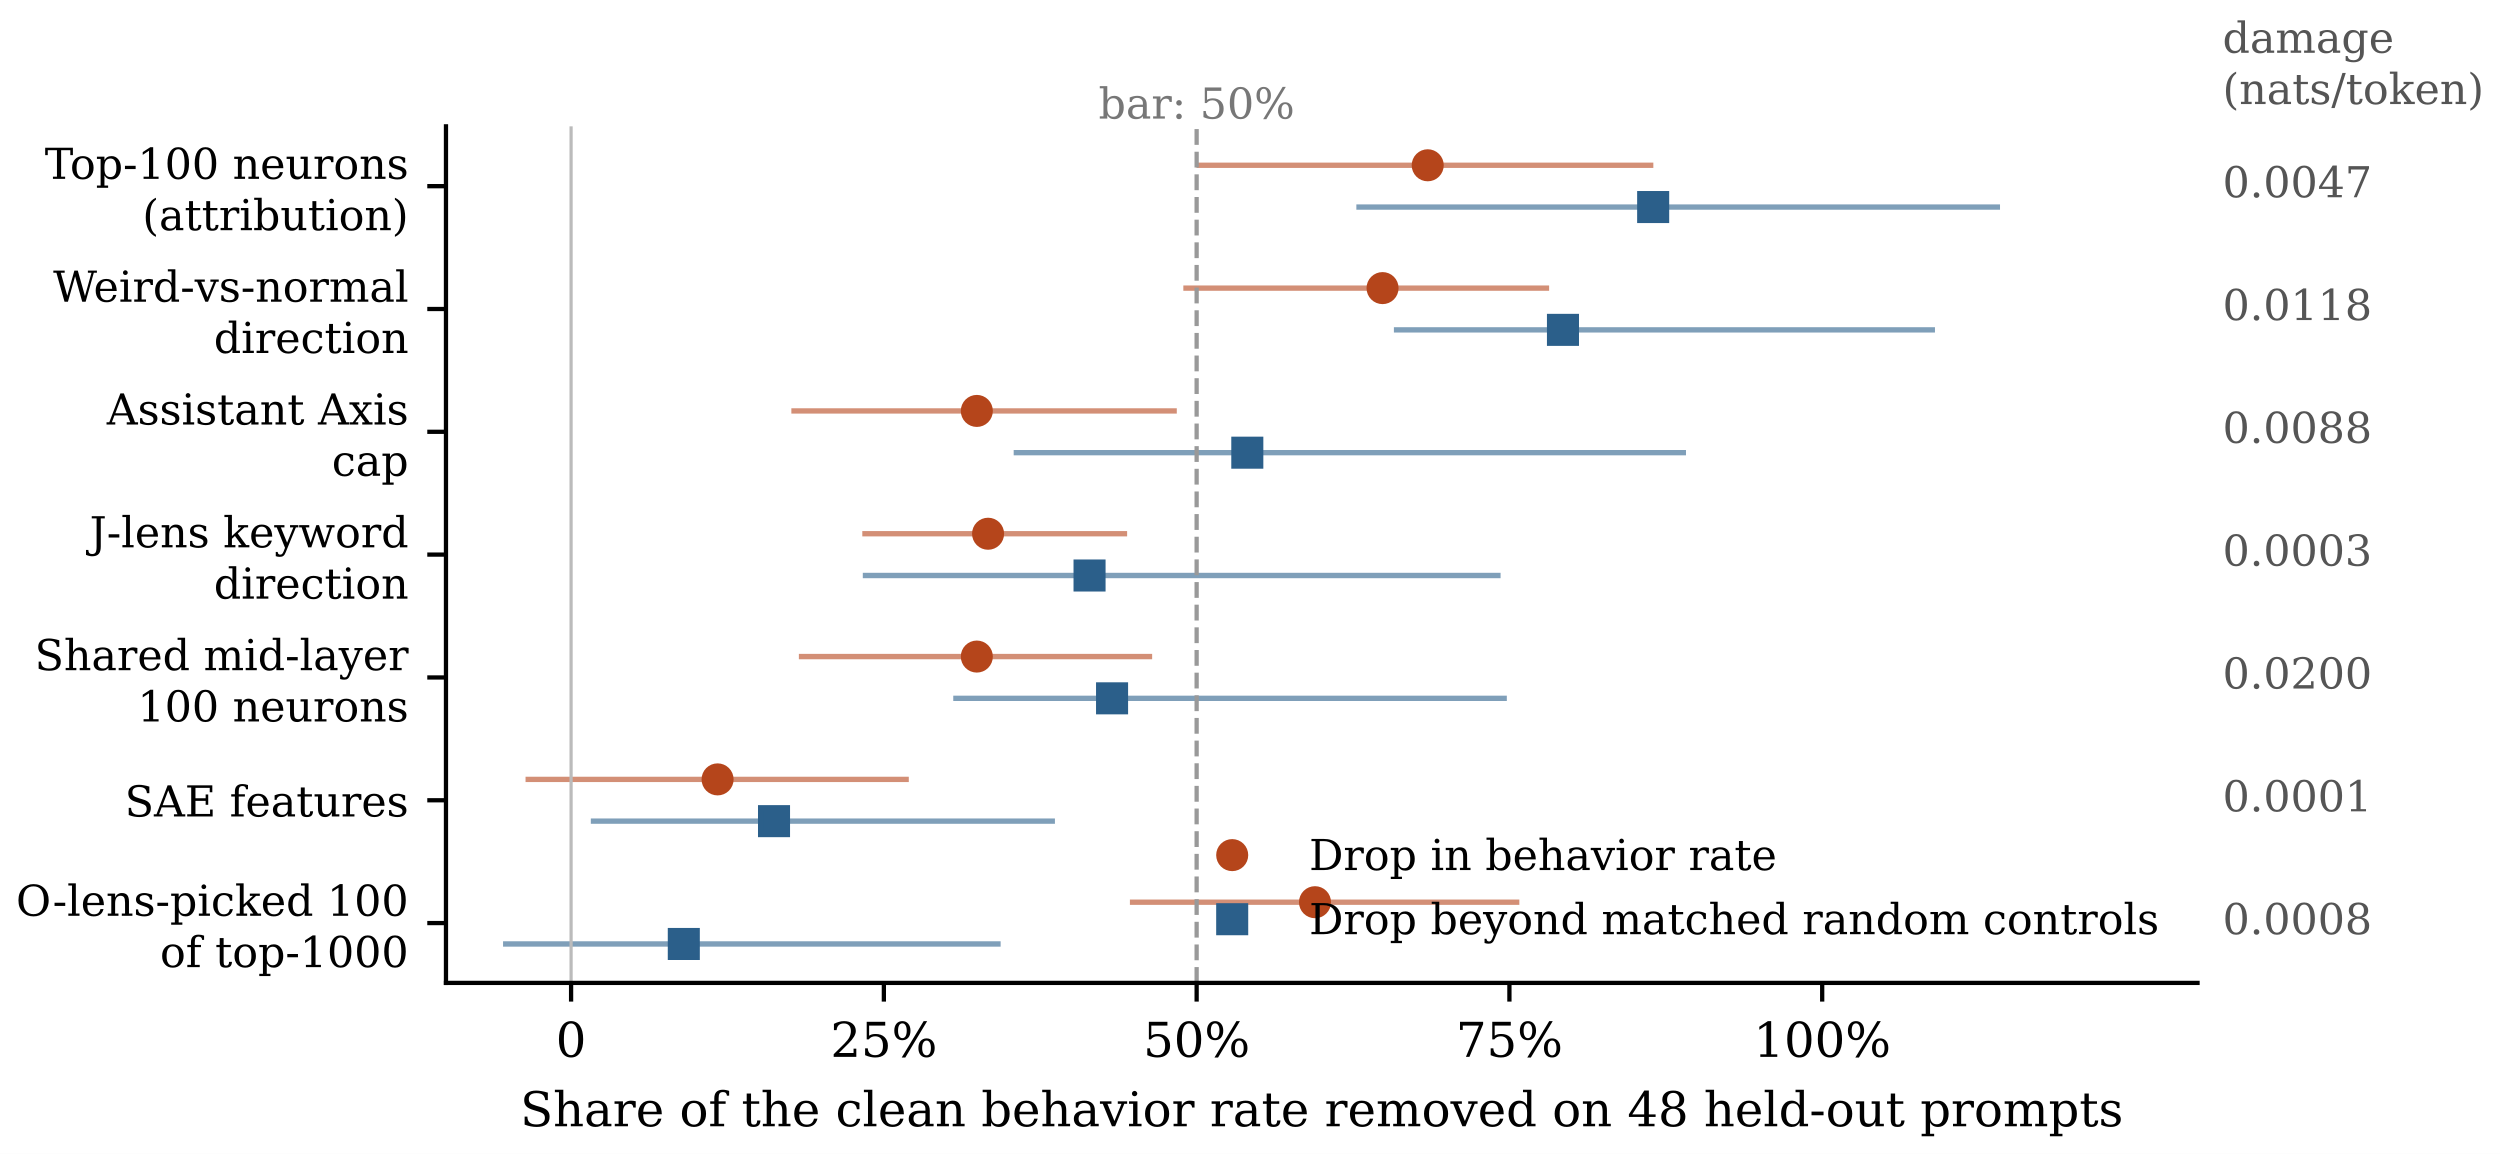
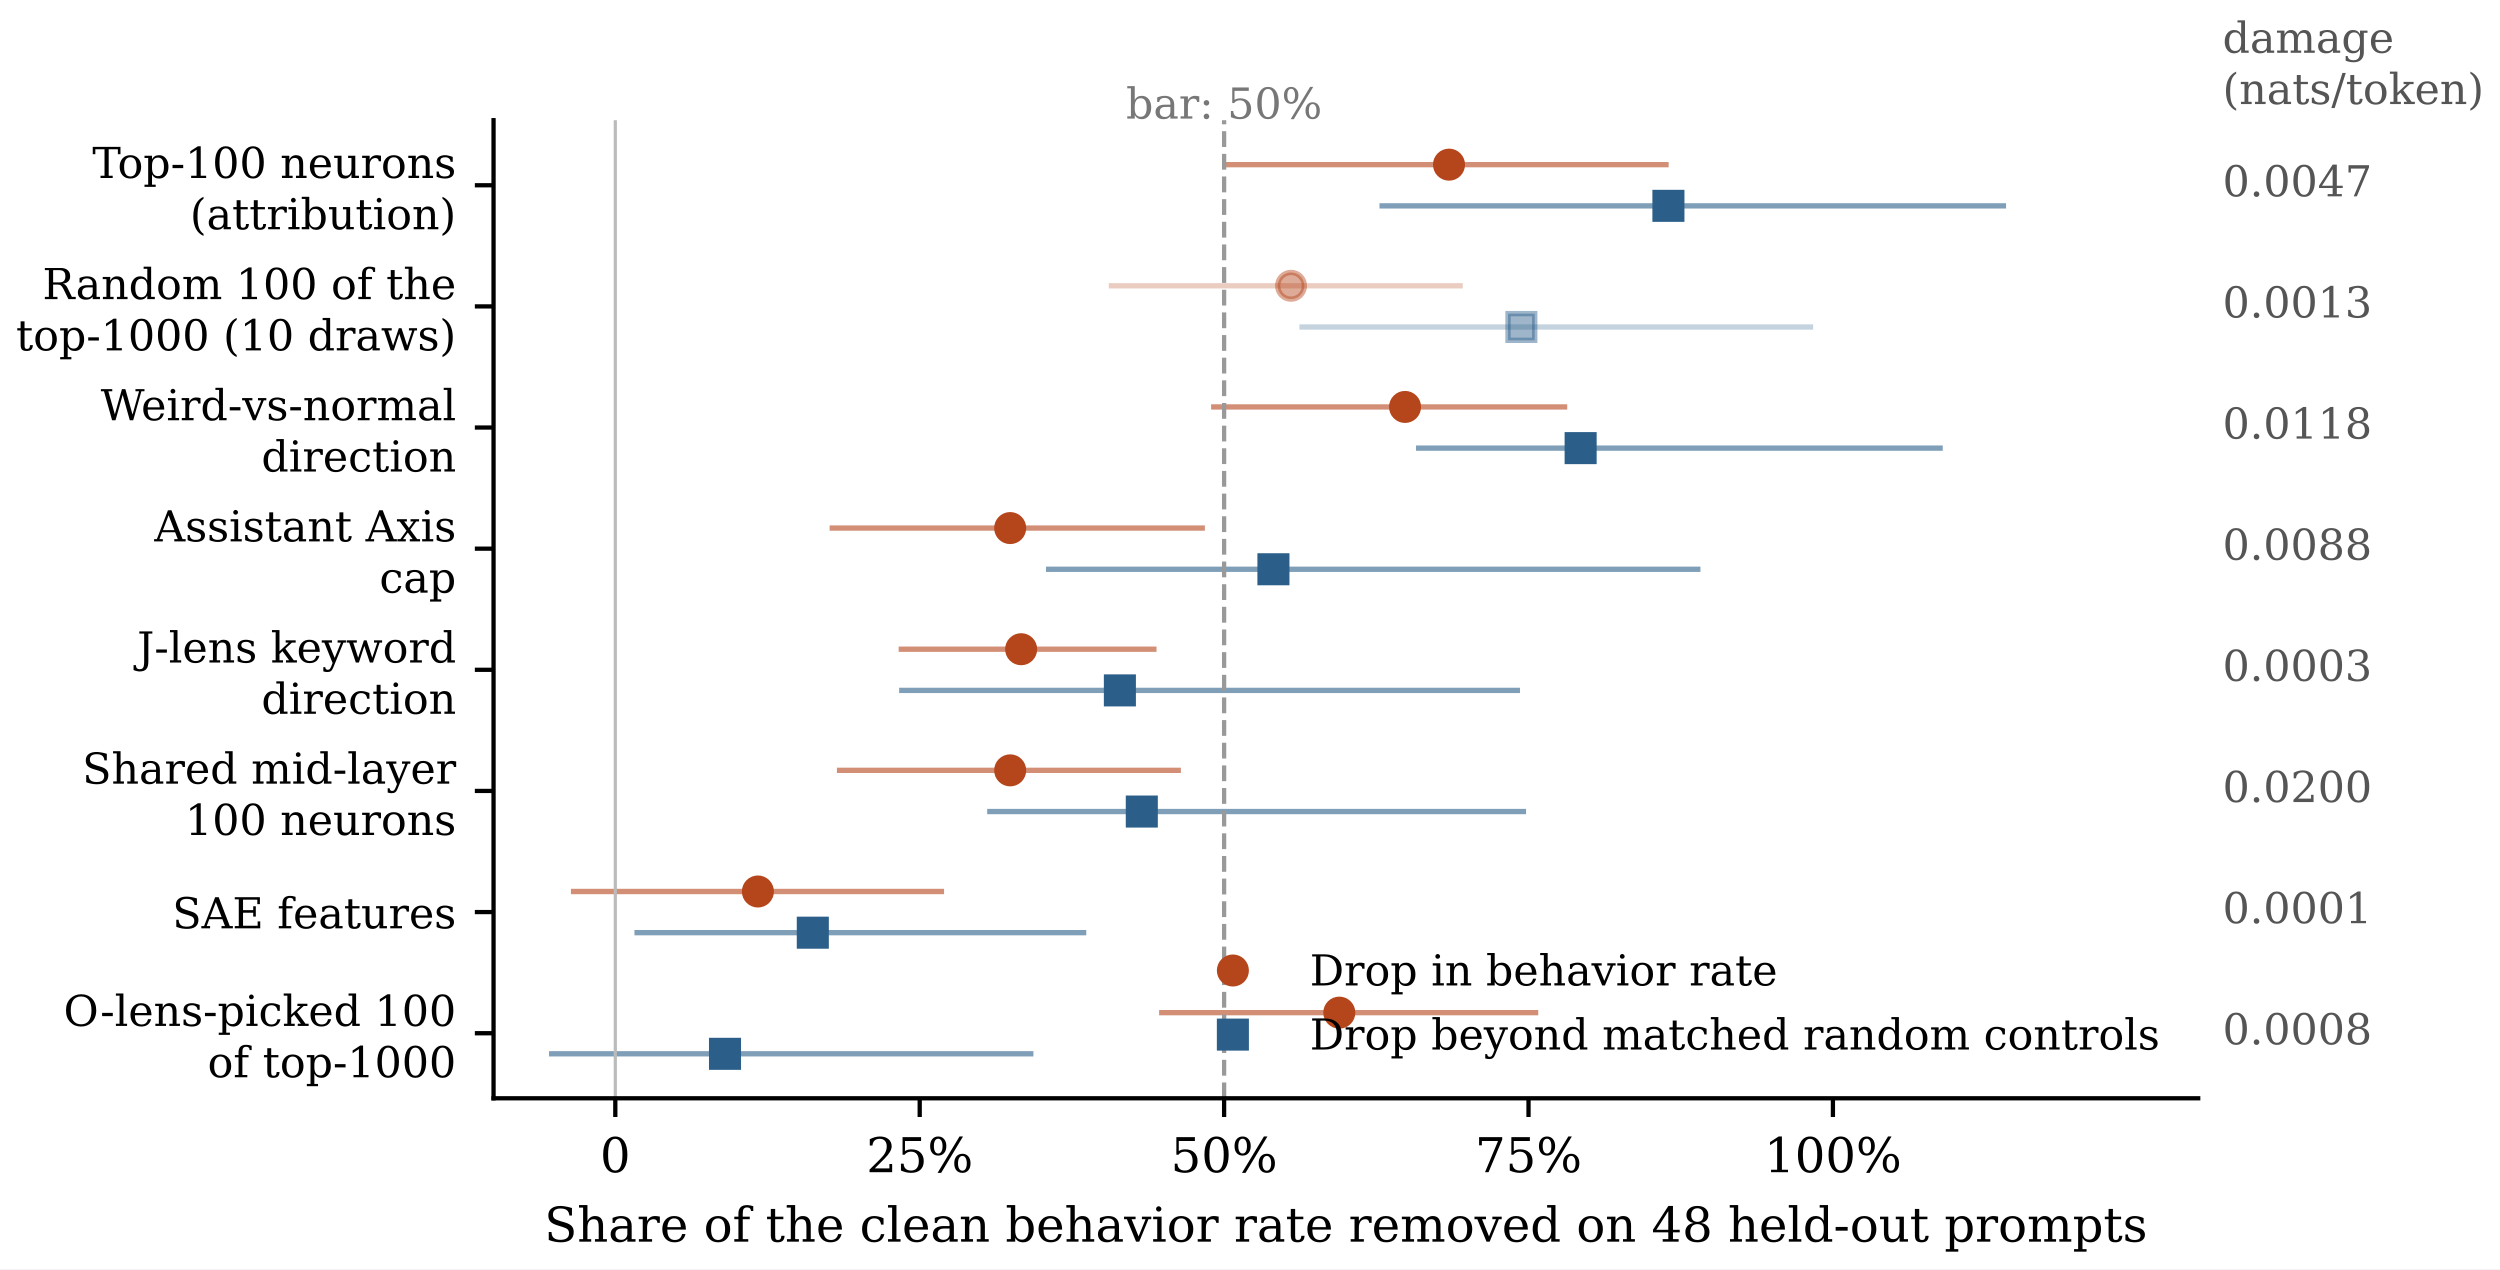
- <svg xmlns="http://www.w3.org/2000/svg" xmlns:xlink="http://www.w3.org/1999/xlink" width="468pt" height="216pt" viewBox="0 0 468 216" version="1.1">
+ <svg xmlns="http://www.w3.org/2000/svg" xmlns:xlink="http://www.w3.org/1999/xlink" width="468pt" height="237.6pt" viewBox="0 0 468 237.6" version="1.1">
  <defs>
    <style type="text/css">*{stroke-linejoin: round; stroke-linecap: butt}</style>
  </defs>
  <g id="figure_1">
    <g id="patch_1">
-       <path d="M 0 216  L 468 216  L 468 0  L 0 0  z " style="fill: #ffffff" />
+       <path d="M 0 237.6  L 468 237.6  L 468 0  L 0 0  z " style="fill: #ffffff" />
    </g>
    <g id="axes_1">
      <g id="patch_2">
-         <path d="M 83.486 183.999  L 411.377 183.999  L 411.377 23.653  L 83.486 23.653  z " style="fill: #ffffff" />
+         <path d="M 92.391 205.599  L 411.504 205.599  L 411.504 22.499  L 92.391 22.499  z " style="fill: #ffffff" />
      </g>
      <g id="matplotlib.axis_1">
        <g id="xtick_1">
          <g id="line2d_1">
            <defs>
-               <path id="m4c81ab3ed9" d="M 0 0  L 0 3.5  " style="stroke: #000000; stroke-width: 0.8" />
+               <path id="m7eca436023" d="M 0 0  L 0 3.5  " style="stroke: #000000; stroke-width: 0.8" />
            </defs>
            <g>
-               <use xlink:href="#m4c81ab3ed9" x="106.907" y="183.999" style="stroke: #000000; stroke-width: 0.8" />
+               <use xlink:href="#m7eca436023" x="115.185" y="205.599" style="stroke: #000000; stroke-width: 0.8" />
            </g>
          </g>
          <g id="text_1">
-             <text style="font-size: 9px; font-family: 'DejaVu Serif', 'Bitstream Vera Serif', 'Computer Modern Roman', 'New Century Schoolbook', 'Century Schoolbook L', 'Utopia', 'ITC Bookman', 'Bookman', 'Nimbus Roman No9 L', 'Times New Roman', 'Times', 'Palatino', 'Charter', serif; text-anchor: middle" x="106.907" y="197.837" transform="rotate(-0 106.9072 197.8369)">0</text>
+             <text style="font-size: 9px; font-family: 'DejaVu Serif', 'Bitstream Vera Serif', 'Computer Modern Roman', 'New Century Schoolbook', 'Century Schoolbook L', 'Utopia', 'ITC Bookman', 'Bookman', 'Nimbus Roman No9 L', 'Times New Roman', 'Times', 'Palatino', 'Charter', serif; text-anchor: middle" x="115.185" y="219.437" transform="rotate(-0 115.1852 219.4369)">0</text>
          </g>
        </g>
        <g id="xtick_2">
          <g id="line2d_2">
            <g>
-               <use xlink:href="#m4c81ab3ed9" x="165.459" y="183.999" style="stroke: #000000; stroke-width: 0.8" />
+               <use xlink:href="#m7eca436023" x="172.17" y="205.599" style="stroke: #000000; stroke-width: 0.8" />
            </g>
          </g>
          <g id="text_2">
-             <text style="font-size: 9px; font-family: 'DejaVu Serif', 'Bitstream Vera Serif', 'Computer Modern Roman', 'New Century Schoolbook', 'Century Schoolbook L', 'Utopia', 'ITC Bookman', 'Bookman', 'Nimbus Roman No9 L', 'Times New Roman', 'Times', 'Palatino', 'Charter', serif; text-anchor: middle" x="165.459" y="197.837" transform="rotate(-0 165.459 197.8369)">25%</text>
+             <text style="font-size: 9px; font-family: 'DejaVu Serif', 'Bitstream Vera Serif', 'Computer Modern Roman', 'New Century Schoolbook', 'Century Schoolbook L', 'Utopia', 'ITC Bookman', 'Bookman', 'Nimbus Roman No9 L', 'Times New Roman', 'Times', 'Palatino', 'Charter', serif; text-anchor: middle" x="172.17" y="219.437" transform="rotate(-0 172.1696 219.4369)">25%</text>
          </g>
        </g>
        <g id="xtick_3">
          <g id="line2d_3">
            <g>
-               <use xlink:href="#m4c81ab3ed9" x="224.011" y="183.999" style="stroke: #000000; stroke-width: 0.8" />
+               <use xlink:href="#m7eca436023" x="229.154" y="205.599" style="stroke: #000000; stroke-width: 0.8" />
            </g>
          </g>
          <g id="text_3">
-             <text style="font-size: 9px; font-family: 'DejaVu Serif', 'Bitstream Vera Serif', 'Computer Modern Roman', 'New Century Schoolbook', 'Century Schoolbook L', 'Utopia', 'ITC Bookman', 'Bookman', 'Nimbus Roman No9 L', 'Times New Roman', 'Times', 'Palatino', 'Charter', serif; text-anchor: middle" x="224.011" y="197.837" transform="rotate(-0 224.0108 197.8369)">50%</text>
+             <text style="font-size: 9px; font-family: 'DejaVu Serif', 'Bitstream Vera Serif', 'Computer Modern Roman', 'New Century Schoolbook', 'Century Schoolbook L', 'Utopia', 'ITC Bookman', 'Bookman', 'Nimbus Roman No9 L', 'Times New Roman', 'Times', 'Palatino', 'Charter', serif; text-anchor: middle" x="229.154" y="219.437" transform="rotate(-0 229.1539 219.4369)">50%</text>
          </g>
        </g>
        <g id="xtick_4">
          <g id="line2d_4">
            <g>
-               <use xlink:href="#m4c81ab3ed9" x="282.563" y="183.999" style="stroke: #000000; stroke-width: 0.8" />
+               <use xlink:href="#m7eca436023" x="286.138" y="205.599" style="stroke: #000000; stroke-width: 0.8" />
            </g>
          </g>
          <g id="text_4">
-             <text style="font-size: 9px; font-family: 'DejaVu Serif', 'Bitstream Vera Serif', 'Computer Modern Roman', 'New Century Schoolbook', 'Century Schoolbook L', 'Utopia', 'ITC Bookman', 'Bookman', 'Nimbus Roman No9 L', 'Times New Roman', 'Times', 'Palatino', 'Charter', serif; text-anchor: middle" x="282.563" y="197.837" transform="rotate(-0 282.5626 197.8369)">75%</text>
+             <text style="font-size: 9px; font-family: 'DejaVu Serif', 'Bitstream Vera Serif', 'Computer Modern Roman', 'New Century Schoolbook', 'Century Schoolbook L', 'Utopia', 'ITC Bookman', 'Bookman', 'Nimbus Roman No9 L', 'Times New Roman', 'Times', 'Palatino', 'Charter', serif; text-anchor: middle" x="286.138" y="219.437" transform="rotate(-0 286.1382 219.4369)">75%</text>
          </g>
        </g>
        <g id="xtick_5">
          <g id="line2d_5">
            <g>
-               <use xlink:href="#m4c81ab3ed9" x="341.114" y="183.999" style="stroke: #000000; stroke-width: 0.8" />
+               <use xlink:href="#m7eca436023" x="343.123" y="205.599" style="stroke: #000000; stroke-width: 0.8" />
            </g>
          </g>
          <g id="text_5">
-             <text style="font-size: 9px; font-family: 'DejaVu Serif', 'Bitstream Vera Serif', 'Computer Modern Roman', 'New Century Schoolbook', 'Century Schoolbook L', 'Utopia', 'ITC Bookman', 'Bookman', 'Nimbus Roman No9 L', 'Times New Roman', 'Times', 'Palatino', 'Charter', serif; text-anchor: middle" x="341.114" y="197.837" transform="rotate(-0 341.1144 197.8369)">100%</text>
+             <text style="font-size: 9px; font-family: 'DejaVu Serif', 'Bitstream Vera Serif', 'Computer Modern Roman', 'New Century Schoolbook', 'Century Schoolbook L', 'Utopia', 'ITC Bookman', 'Bookman', 'Nimbus Roman No9 L', 'Times New Roman', 'Times', 'Palatino', 'Charter', serif; text-anchor: middle" x="343.123" y="219.437" transform="rotate(-0 343.1226 219.4369)">100%</text>
          </g>
        </g>
        <g id="text_6">
-           <text style="font-size: 9px; font-family: 'DejaVu Serif', 'Bitstream Vera Serif', 'Computer Modern Roman', 'New Century Schoolbook', 'Century Schoolbook L', 'Utopia', 'ITC Bookman', 'Bookman', 'Nimbus Roman No9 L', 'Times New Roman', 'Times', 'Palatino', 'Charter', serif; text-anchor: middle" x="247.432" y="210.838" transform="rotate(-0 247.4315 210.8377)">Share of the clean behavior rate removed on 48 held-out prompts</text>
+           <text style="font-size: 9px; font-family: 'DejaVu Serif', 'Bitstream Vera Serif', 'Computer Modern Roman', 'New Century Schoolbook', 'Century Schoolbook L', 'Utopia', 'ITC Bookman', 'Bookman', 'Nimbus Roman No9 L', 'Times New Roman', 'Times', 'Palatino', 'Charter', serif; text-anchor: middle" x="251.948" y="232.438" transform="rotate(-0 251.9476 232.4377)">Share of the clean behavior rate removed on 48 held-out prompts</text>
        </g>
      </g>
      <g id="matplotlib.axis_2">
        <g id="ytick_1">
          <g id="line2d_6">
            <defs>
-               <path id="m3006dd3966" d="M 0 0  L -3.5 0  " style="stroke: #000000; stroke-width: 0.8" />
+               <path id="m5830ecc640" d="M 0 0  L -3.5 0  " style="stroke: #000000; stroke-width: 0.8" />
            </defs>
            <g>
-               <use xlink:href="#m3006dd3966" x="83.486" y="34.85" style="stroke: #000000; stroke-width: 0.8" />
+               <use xlink:href="#m5830ecc640" x="92.391" y="34.677" style="stroke: #000000; stroke-width: 0.8" />
            </g>
          </g>
          <g id="text_7">
-             <text style="font-size: 8px; font-family: 'DejaVu Serif', 'Bitstream Vera Serif', 'Computer Modern Roman', 'New Century Schoolbook', 'Century Schoolbook L', 'Utopia', 'ITC Bookman', 'Bookman', 'Nimbus Roman No9 L', 'Times New Roman', 'Times', 'Palatino', 'Charter', serif" transform="translate(8.38024 33.4881)">Top-100 neurons</text>
-             <text style="font-size: 8px; font-family: 'DejaVu Serif', 'Bitstream Vera Serif', 'Computer Modern Roman', 'New Century Schoolbook', 'Century Schoolbook L', 'Utopia', 'ITC Bookman', 'Bookman', 'Nimbus Roman No9 L', 'Times New Roman', 'Times', 'Palatino', 'Charter', serif" transform="translate(26.64524 43.09029)">(attribution)</text>
+             <text style="font-size: 8px; font-family: 'DejaVu Serif', 'Bitstream Vera Serif', 'Computer Modern Roman', 'New Century Schoolbook', 'Century Schoolbook L', 'Utopia', 'ITC Bookman', 'Bookman', 'Nimbus Roman No9 L', 'Times New Roman', 'Times', 'Palatino', 'Charter', serif" transform="translate(17.28524 33.3157)">Top-100 neurons</text>
+             <text style="font-size: 8px; font-family: 'DejaVu Serif', 'Bitstream Vera Serif', 'Computer Modern Roman', 'New Century Schoolbook', 'Century Schoolbook L', 'Utopia', 'ITC Bookman', 'Bookman', 'Nimbus Roman No9 L', 'Times New Roman', 'Times', 'Palatino', 'Charter', serif" transform="translate(35.55024 42.91789)">(attribution)</text>
          </g>
        </g>
        <g id="ytick_2">
          <g id="line2d_7">
            <g>
-               <use xlink:href="#m3006dd3966" x="83.486" y="57.842" style="stroke: #000000; stroke-width: 0.8" />
+               <use xlink:href="#m5830ecc640" x="92.391" y="57.355" style="stroke: #000000; stroke-width: 0.8" />
            </g>
          </g>
          <g id="text_8">
-             <text style="font-size: 8px; font-family: 'DejaVu Serif', 'Bitstream Vera Serif', 'Computer Modern Roman', 'New Century Schoolbook', 'Century Schoolbook L', 'Utopia', 'ITC Bookman', 'Bookman', 'Nimbus Roman No9 L', 'Times New Roman', 'Times', 'Palatino', 'Charter', serif" transform="translate(9.93774 56.48045)">Weird-vs-normal</text>
-             <text style="font-size: 8px; font-family: 'DejaVu Serif', 'Bitstream Vera Serif', 'Computer Modern Roman', 'New Century Schoolbook', 'Century Schoolbook L', 'Utopia', 'ITC Bookman', 'Bookman', 'Nimbus Roman No9 L', 'Times New Roman', 'Times', 'Palatino', 'Charter', serif" transform="translate(40.02524 66.08263)">direction</text>
+             <text style="font-size: 8px; font-family: 'DejaVu Serif', 'Bitstream Vera Serif', 'Computer Modern Roman', 'New Century Schoolbook', 'Century Schoolbook L', 'Utopia', 'ITC Bookman', 'Bookman', 'Nimbus Roman No9 L', 'Times New Roman', 'Times', 'Palatino', 'Charter', serif" transform="translate(7.96024 55.9937)">Random 100 of the</text>
+             <text style="font-size: 8px; font-family: 'DejaVu Serif', 'Bitstream Vera Serif', 'Computer Modern Roman', 'New Century Schoolbook', 'Century Schoolbook L', 'Utopia', 'ITC Bookman', 'Bookman', 'Nimbus Roman No9 L', 'Times New Roman', 'Times', 'Palatino', 'Charter', serif" transform="translate(3.00024 65.59589)">top-1000 (10 draws)</text>
          </g>
        </g>
        <g id="ytick_3">
          <g id="line2d_8">
            <g>
-               <use xlink:href="#m3006dd3966" x="83.486" y="80.834" style="stroke: #000000; stroke-width: 0.8" />
+               <use xlink:href="#m5830ecc640" x="92.391" y="80.033" style="stroke: #000000; stroke-width: 0.8" />
            </g>
          </g>
          <g id="text_9">
-             <text style="font-size: 8px; font-family: 'DejaVu Serif', 'Bitstream Vera Serif', 'Computer Modern Roman', 'New Century Schoolbook', 'Century Schoolbook L', 'Utopia', 'ITC Bookman', 'Bookman', 'Nimbus Roman No9 L', 'Times New Roman', 'Times', 'Palatino', 'Charter', serif" transform="translate(19.98774 79.47248)">Assistant Axis</text>
-             <text style="font-size: 8px; font-family: 'DejaVu Serif', 'Bitstream Vera Serif', 'Computer Modern Roman', 'New Century Schoolbook', 'Century Schoolbook L', 'Utopia', 'ITC Bookman', 'Bookman', 'Nimbus Roman No9 L', 'Times New Roman', 'Times', 'Palatino', 'Charter', serif" transform="translate(62.11524 89.07404)">cap</text>
+             <text style="font-size: 8px; font-family: 'DejaVu Serif', 'Bitstream Vera Serif', 'Computer Modern Roman', 'New Century Schoolbook', 'Century Schoolbook L', 'Utopia', 'ITC Bookman', 'Bookman', 'Nimbus Roman No9 L', 'Times New Roman', 'Times', 'Palatino', 'Charter', serif" transform="translate(18.84274 78.67139)">Weird-vs-normal</text>
+             <text style="font-size: 8px; font-family: 'DejaVu Serif', 'Bitstream Vera Serif', 'Computer Modern Roman', 'New Century Schoolbook', 'Century Schoolbook L', 'Utopia', 'ITC Bookman', 'Bookman', 'Nimbus Roman No9 L', 'Times New Roman', 'Times', 'Palatino', 'Charter', serif" transform="translate(48.93024 88.27357)">direction</text>
          </g>
        </g>
        <g id="ytick_4">
          <g id="line2d_9">
            <g>
-               <use xlink:href="#m3006dd3966" x="83.486" y="103.826" style="stroke: #000000; stroke-width: 0.8" />
+               <use xlink:href="#m5830ecc640" x="92.391" y="102.71" style="stroke: #000000; stroke-width: 0.8" />
            </g>
          </g>
          <g id="text_10">
-             <text style="font-size: 8px; font-family: 'DejaVu Serif', 'Bitstream Vera Serif', 'Computer Modern Roman', 'New Century Schoolbook', 'Century Schoolbook L', 'Utopia', 'ITC Bookman', 'Bookman', 'Nimbus Roman No9 L', 'Times New Roman', 'Times', 'Palatino', 'Charter', serif" transform="translate(16.77024 102.4645)">J-lens keyword</text>
-             <text style="font-size: 8px; font-family: 'DejaVu Serif', 'Bitstream Vera Serif', 'Computer Modern Roman', 'New Century Schoolbook', 'Century Schoolbook L', 'Utopia', 'ITC Bookman', 'Bookman', 'Nimbus Roman No9 L', 'Times New Roman', 'Times', 'Palatino', 'Charter', serif" transform="translate(40.02524 112.0667)">direction</text>
+             <text style="font-size: 8px; font-family: 'DejaVu Serif', 'Bitstream Vera Serif', 'Computer Modern Roman', 'New Century Schoolbook', 'Century Schoolbook L', 'Utopia', 'ITC Bookman', 'Bookman', 'Nimbus Roman No9 L', 'Times New Roman', 'Times', 'Palatino', 'Charter', serif" transform="translate(28.89274 101.3491)">Assistant Axis</text>
+             <text style="font-size: 8px; font-family: 'DejaVu Serif', 'Bitstream Vera Serif', 'Computer Modern Roman', 'New Century Schoolbook', 'Century Schoolbook L', 'Utopia', 'ITC Bookman', 'Bookman', 'Nimbus Roman No9 L', 'Times New Roman', 'Times', 'Palatino', 'Charter', serif" transform="translate(71.02024 110.9506)">cap</text>
          </g>
        </g>
        <g id="ytick_5">
          <g id="line2d_10">
            <g>
-               <use xlink:href="#m3006dd3966" x="83.486" y="126.818" style="stroke: #000000; stroke-width: 0.8" />
+               <use xlink:href="#m5830ecc640" x="92.391" y="125.388" style="stroke: #000000; stroke-width: 0.8" />
            </g>
          </g>
          <g id="text_11">
-             <text style="font-size: 8px; font-family: 'DejaVu Serif', 'Bitstream Vera Serif', 'Computer Modern Roman', 'New Century Schoolbook', 'Century Schoolbook L', 'Utopia', 'ITC Bookman', 'Bookman', 'Nimbus Roman No9 L', 'Times New Roman', 'Times', 'Palatino', 'Charter', serif" transform="translate(6.48399 125.4569)">Shared mid-layer</text>
-             <text style="font-size: 8px; font-family: 'DejaVu Serif', 'Bitstream Vera Serif', 'Computer Modern Roman', 'New Century Schoolbook', 'Century Schoolbook L', 'Utopia', 'ITC Bookman', 'Bookman', 'Nimbus Roman No9 L', 'Times New Roman', 'Times', 'Palatino', 'Charter', serif" transform="translate(25.73649 135.0584)">100 neurons</text>
+             <text style="font-size: 8px; font-family: 'DejaVu Serif', 'Bitstream Vera Serif', 'Computer Modern Roman', 'New Century Schoolbook', 'Century Schoolbook L', 'Utopia', 'ITC Bookman', 'Bookman', 'Nimbus Roman No9 L', 'Times New Roman', 'Times', 'Palatino', 'Charter', serif" transform="translate(25.67524 124.0268)">J-lens keyword</text>
+             <text style="font-size: 8px; font-family: 'DejaVu Serif', 'Bitstream Vera Serif', 'Computer Modern Roman', 'New Century Schoolbook', 'Century Schoolbook L', 'Utopia', 'ITC Bookman', 'Bookman', 'Nimbus Roman No9 L', 'Times New Roman', 'Times', 'Palatino', 'Charter', serif" transform="translate(48.93024 133.6289)">direction</text>
          </g>
        </g>
        <g id="ytick_6">
          <g id="line2d_11">
            <g>
-               <use xlink:href="#m3006dd3966" x="83.486" y="149.81" style="stroke: #000000; stroke-width: 0.8" />
+               <use xlink:href="#m5830ecc640" x="92.391" y="148.066" style="stroke: #000000; stroke-width: 0.8" />
            </g>
          </g>
          <g id="text_12">
-             <text style="font-size: 8px; font-family: 'DejaVu Serif', 'Bitstream Vera Serif', 'Computer Modern Roman', 'New Century Schoolbook', 'Century Schoolbook L', 'Utopia', 'ITC Bookman', 'Bookman', 'Nimbus Roman No9 L', 'Times New Roman', 'Times', 'Palatino', 'Charter', serif; text-anchor: end" x="76.486" y="152.849" transform="rotate(-0 76.48649 152.8493)">SAE features</text>
+             <text style="font-size: 8px; font-family: 'DejaVu Serif', 'Bitstream Vera Serif', 'Computer Modern Roman', 'New Century Schoolbook', 'Century Schoolbook L', 'Utopia', 'ITC Bookman', 'Bookman', 'Nimbus Roman No9 L', 'Times New Roman', 'Times', 'Palatino', 'Charter', serif" transform="translate(15.38899 146.7048)">Shared mid-layer</text>
+             <text style="font-size: 8px; font-family: 'DejaVu Serif', 'Bitstream Vera Serif', 'Computer Modern Roman', 'New Century Schoolbook', 'Century Schoolbook L', 'Utopia', 'ITC Bookman', 'Bookman', 'Nimbus Roman No9 L', 'Times New Roman', 'Times', 'Palatino', 'Charter', serif" transform="translate(34.64149 156.3063)">100 neurons</text>
          </g>
        </g>
        <g id="ytick_7">
          <g id="line2d_12">
            <g>
-               <use xlink:href="#m3006dd3966" x="83.486" y="172.802" style="stroke: #000000; stroke-width: 0.8" />
+               <use xlink:href="#m5830ecc640" x="92.391" y="170.743" style="stroke: #000000; stroke-width: 0.8" />
            </g>
          </g>
          <g id="text_13">
-             <text style="font-size: 8px; font-family: 'DejaVu Serif', 'Bitstream Vera Serif', 'Computer Modern Roman', 'New Century Schoolbook', 'Century Schoolbook L', 'Utopia', 'ITC Bookman', 'Bookman', 'Nimbus Roman No9 L', 'Times New Roman', 'Times', 'Palatino', 'Charter', serif" transform="translate(3.00024 171.4406)">O-lens-picked 100</text>
-             <text style="font-size: 8px; font-family: 'DejaVu Serif', 'Bitstream Vera Serif', 'Computer Modern Roman', 'New Century Schoolbook', 'Century Schoolbook L', 'Utopia', 'ITC Bookman', 'Bookman', 'Nimbus Roman No9 L', 'Times New Roman', 'Times', 'Palatino', 'Charter', serif" transform="translate(29.95024 181.0428)">of top-1000</text>
-           </g>
-         </g>
-       </g>
-       <g id="line2d_13">
-         <path d="M 224.479 30.941  L 309.005 30.941  " clip-path="url(#p0dc59a06a0)" style="fill: none; stroke: #b5451b; stroke-opacity: 0.6; stroke-linecap: square" />
+             <text style="font-size: 8px; font-family: 'DejaVu Serif', 'Bitstream Vera Serif', 'Computer Modern Roman', 'New Century Schoolbook', 'Century Schoolbook L', 'Utopia', 'ITC Bookman', 'Bookman', 'Nimbus Roman No9 L', 'Times New Roman', 'Times', 'Palatino', 'Charter', serif; text-anchor: end" x="85.391" y="173.783" transform="rotate(-0 85.39149 173.7828)">SAE features</text>
+           </g>
+         </g>
+         <g id="ytick_8">
+           <g id="line2d_13">
+             <g>
+               <use xlink:href="#m5830ecc640" x="92.391" y="193.421" style="stroke: #000000; stroke-width: 0.8" />
+             </g>
+           </g>
+           <g id="text_14">
+             <text style="font-size: 8px; font-family: 'DejaVu Serif', 'Bitstream Vera Serif', 'Computer Modern Roman', 'New Century Schoolbook', 'Century Schoolbook L', 'Utopia', 'ITC Bookman', 'Bookman', 'Nimbus Roman No9 L', 'Times New Roman', 'Times', 'Palatino', 'Charter', serif" transform="translate(11.90524 192.0598)">O-lens-picked 100</text>
+             <text style="font-size: 8px; font-family: 'DejaVu Serif', 'Bitstream Vera Serif', 'Computer Modern Roman', 'New Century Schoolbook', 'Century Schoolbook L', 'Utopia', 'ITC Bookman', 'Bookman', 'Nimbus Roman No9 L', 'Times New Roman', 'Times', 'Palatino', 'Charter', serif" transform="translate(38.85524 201.662)">of top-1000</text>
+           </g>
+         </g>
      </g>
      <g id="line2d_14">
+         <path d="M 229.61 30.822  L 311.872 30.822  " clip-path="url(#p9b41254b7d)" style="fill: none; stroke: #b5451b; stroke-opacity: 0.6; stroke-linecap: square" />
+       </g>
+       <g id="line2d_15">
        <defs>
-           <path id="mfc89300a12" d="M 0 2.5  C 0.663 2.5 1.299 2.237 1.768 1.768  C 2.237 1.299 2.5 0.663 2.5 0  C 2.5 -0.663 2.237 -1.299 1.768 -1.768  C 1.299 -2.237 0.663 -2.5 0 -2.5  C -0.663 -2.5 -1.299 -2.237 -1.768 -1.768  C -2.237 -1.299 -2.5 -0.663 -2.5 0  C -2.5 0.663 -2.237 1.299 -1.768 1.768  C -1.299 2.237 -0.663 2.5 0 2.5  z " style="stroke: #b5451b" />
+           <path id="m880d06280f" d="M 0 2.5  C 0.663 2.5 1.299 2.237 1.768 1.768  C 2.237 1.299 2.5 0.663 2.5 0  C 2.5 -0.663 2.237 -1.299 1.768 -1.768  C 1.299 -2.237 0.663 -2.5 0 -2.5  C -0.663 -2.5 -1.299 -2.237 -1.768 -1.768  C -2.237 -1.299 -2.5 -0.663 -2.5 0  C -2.5 0.663 -2.237 1.299 -1.768 1.768  C -1.299 2.237 -0.663 2.5 0 2.5  z " style="stroke: #b5451b" />
        </defs>
-         <g clip-path="url(#p0dc59a06a0)">
-           <use xlink:href="#mfc89300a12" x="267.269" y="30.941" style="fill: #b5451b; stroke: #b5451b" />
-         </g>
-       </g>
-       <g id="line2d_15">
-         <path d="M 254.411 38.758  L 373.903 38.758  " clip-path="url(#p0dc59a06a0)" style="fill: none; stroke: #2b5f8a; stroke-opacity: 0.6; stroke-linecap: square" />
+         <g clip-path="url(#p9b41254b7d)">
+           <use xlink:href="#m880d06280f" x="271.254" y="30.822" style="fill: #b5451b; stroke: #b5451b" />
+         </g>
      </g>
      <g id="line2d_16">
+         <path d="M 258.74 38.533  L 375.034 38.533  " clip-path="url(#p9b41254b7d)" style="fill: none; stroke: #2b5f8a; stroke-opacity: 0.6; stroke-linecap: square" />
+       </g>
+       <g id="line2d_17">
        <defs>
-           <path id="m2f64601835" d="M -2.5 2.5  L 2.5 2.5  L 2.5 -2.5  L -2.5 -2.5  z " style="stroke: #2b5f8a; stroke-linejoin: miter" />
+           <path id="m67d64ab3f9" d="M -2.5 2.5  L 2.5 2.5  L 2.5 -2.5  L -2.5 -2.5  z " style="stroke: #2b5f8a; stroke-linejoin: miter" />
        </defs>
-         <g clip-path="url(#p0dc59a06a0)">
-           <use xlink:href="#m2f64601835" x="309.473" y="38.758" style="fill: #2b5f8a; stroke: #2b5f8a; stroke-linejoin: miter" />
-         </g>
-       </g>
-       <g id="line2d_17">
-         <path d="M 222.02 53.933  L 289.495 53.933  " clip-path="url(#p0dc59a06a0)" style="fill: none; stroke: #b5451b; stroke-opacity: 0.6; stroke-linecap: square" />
+         <g clip-path="url(#p9b41254b7d)">
+           <use xlink:href="#m67d64ab3f9" x="312.328" y="38.533" style="fill: #2b5f8a; stroke: #2b5f8a; stroke-linejoin: miter" />
+         </g>
      </g>
      <g id="line2d_18">
-         <g clip-path="url(#p0dc59a06a0)">
-           <use xlink:href="#mfc89300a12" x="258.814" y="53.933" style="fill: #b5451b; stroke: #b5451b" />
-         </g>
+         <path d="M 208.062 53.5  L 273.325 53.5  " clip-path="url(#p9b41254b7d)" style="fill: none; stroke: #b5451b; stroke-opacity: 0.27; stroke-linecap: square" />
      </g>
      <g id="line2d_19">
-         <path d="M 261.437 61.75  L 361.725 61.75  " clip-path="url(#p0dc59a06a0)" style="fill: none; stroke: #2b5f8a; stroke-opacity: 0.6; stroke-linecap: square" />
+         <defs>
+           <path id="m91942ea631" d="M 0 2.5  C 0.663 2.5 1.299 2.237 1.768 1.768  C 2.237 1.299 2.5 0.663 2.5 0  C 2.5 -0.663 2.237 -1.299 1.768 -1.768  C 1.299 -2.237 0.663 -2.5 0 -2.5  C -0.663 -2.5 -1.299 -2.237 -1.768 -1.768  C -2.237 -1.299 -2.5 -0.663 -2.5 0  C -2.5 0.663 -2.237 1.299 -1.768 1.768  C -1.299 2.237 -0.663 2.5 0 2.5  z " style="stroke: #b5451b; stroke-opacity: 0.45" />
+         </defs>
+         <g clip-path="url(#p9b41254b7d)">
+           <use xlink:href="#m91942ea631" x="241.68" y="53.5" style="fill: #b5451b; fill-opacity: 0.45; stroke: #b5451b; stroke-opacity: 0.45" />
+         </g>
      </g>
      <g id="line2d_20">
-         <g clip-path="url(#p0dc59a06a0)">
-           <use xlink:href="#m2f64601835" x="292.587" y="61.75" style="fill: #2b5f8a; stroke: #2b5f8a; stroke-linejoin: miter" />
-         </g>
+         <path d="M 243.748 61.21  L 338.922 61.21  " clip-path="url(#p9b41254b7d)" style="fill: none; stroke: #2b5f8a; stroke-opacity: 0.27; stroke-linecap: square" />
      </g>
      <g id="line2d_21">
-         <path d="M 148.643 76.925  L 219.795 76.925  " clip-path="url(#p0dc59a06a0)" style="fill: none; stroke: #b5451b; stroke-opacity: 0.6; stroke-linecap: square" />
+         <defs>
+           <path id="mbfdf653a63" d="M -2.5 2.5  L 2.5 2.5  L 2.5 -2.5  L -2.5 -2.5  z " style="stroke: #2b5f8a; stroke-opacity: 0.45; stroke-linejoin: miter" />
+         </defs>
+         <g clip-path="url(#p9b41254b7d)">
+           <use xlink:href="#mbfdf653a63" x="284.803" y="61.21" style="fill: #2b5f8a; fill-opacity: 0.45; stroke: #2b5f8a; stroke-opacity: 0.45; stroke-linejoin: miter" />
+         </g>
      </g>
      <g id="line2d_22">
-         <g clip-path="url(#p0dc59a06a0)">
-           <use xlink:href="#mfc89300a12" x="182.861" y="76.925" style="fill: #b5451b; stroke: #b5451b" />
-         </g>
+         <path d="M 227.216 76.178  L 292.885 76.178  " clip-path="url(#p9b41254b7d)" style="fill: none; stroke: #b5451b; stroke-opacity: 0.6; stroke-linecap: square" />
      </g>
      <g id="line2d_23">
-         <path d="M 190.262 84.742  L 315.117 84.742  " clip-path="url(#p0dc59a06a0)" style="fill: none; stroke: #2b5f8a; stroke-opacity: 0.6; stroke-linecap: square" />
+         <g clip-path="url(#p9b41254b7d)">
+           <use xlink:href="#m880d06280f" x="263.025" y="76.178" style="fill: #b5451b; stroke: #b5451b" />
+         </g>
      </g>
      <g id="line2d_24">
-         <g clip-path="url(#p0dc59a06a0)">
-           <use xlink:href="#m2f64601835" x="233.496" y="84.742" style="fill: #2b5f8a; stroke: #2b5f8a; stroke-linejoin: miter" />
-         </g>
+         <path d="M 265.578 83.888  L 363.181 83.888  " clip-path="url(#p9b41254b7d)" style="fill: none; stroke: #2b5f8a; stroke-opacity: 0.6; stroke-linecap: square" />
      </g>
      <g id="line2d_25">
-         <path d="M 161.922 99.917  L 210.497 99.917  " clip-path="url(#p0dc59a06a0)" style="fill: none; stroke: #b5451b; stroke-opacity: 0.6; stroke-linecap: square" />
+         <g clip-path="url(#p9b41254b7d)">
+           <use xlink:href="#m67d64ab3f9" x="295.894" y="83.888" style="fill: #2b5f8a; stroke: #2b5f8a; stroke-linejoin: miter" />
+         </g>
      </g>
      <g id="line2d_26">
-         <g clip-path="url(#p0dc59a06a0)">
-           <use xlink:href="#mfc89300a12" x="184.968" y="99.917" style="fill: #b5451b; stroke: #b5451b" />
-         </g>
+         <path d="M 155.804 98.855  L 225.051 98.855  " clip-path="url(#p9b41254b7d)" style="fill: none; stroke: #b5451b; stroke-opacity: 0.6; stroke-linecap: square" />
      </g>
      <g id="line2d_27">
-         <path d="M 162.016 107.734  L 280.408 107.734  " clip-path="url(#p0dc59a06a0)" style="fill: none; stroke: #2b5f8a; stroke-opacity: 0.6; stroke-linecap: square" />
+         <g clip-path="url(#p9b41254b7d)">
+           <use xlink:href="#m880d06280f" x="189.105" y="98.855" style="fill: #b5451b; stroke: #b5451b" />
+         </g>
      </g>
      <g id="line2d_28">
-         <g clip-path="url(#p0dc59a06a0)">
-           <use xlink:href="#m2f64601835" x="203.963" y="107.734" style="fill: #2b5f8a; stroke: #2b5f8a; stroke-linejoin: miter" />
-         </g>
+         <path d="M 196.308 106.566  L 317.822 106.566  " clip-path="url(#p9b41254b7d)" style="fill: none; stroke: #2b5f8a; stroke-opacity: 0.6; stroke-linecap: square" />
      </g>
      <g id="line2d_29">
-         <path d="M 150.048 122.909  L 215.181 122.909  " clip-path="url(#p0dc59a06a0)" style="fill: none; stroke: #b5451b; stroke-opacity: 0.6; stroke-linecap: square" />
+         <g clip-path="url(#p9b41254b7d)">
+           <use xlink:href="#m67d64ab3f9" x="238.385" y="106.566" style="fill: #2b5f8a; stroke: #2b5f8a; stroke-linejoin: miter" />
+         </g>
      </g>
      <g id="line2d_30">
-         <g clip-path="url(#p0dc59a06a0)">
-           <use xlink:href="#mfc89300a12" x="182.861" y="122.909" style="fill: #b5451b; stroke: #b5451b" />
-         </g>
+         <path d="M 168.728 121.533  L 216.002 121.533  " clip-path="url(#p9b41254b7d)" style="fill: none; stroke: #b5451b; stroke-opacity: 0.6; stroke-linecap: square" />
      </g>
      <g id="line2d_31">
-         <path d="M 178.949 130.727  L 281.579 130.727  " clip-path="url(#p0dc59a06a0)" style="fill: none; stroke: #2b5f8a; stroke-opacity: 0.6; stroke-linecap: square" />
+         <g clip-path="url(#p9b41254b7d)">
+           <use xlink:href="#m880d06280f" x="191.157" y="121.533" style="fill: #b5451b; stroke: #b5451b" />
+         </g>
      </g>
      <g id="line2d_32">
-         <g clip-path="url(#p0dc59a06a0)">
-           <use xlink:href="#m2f64601835" x="208.178" y="130.727" style="fill: #2b5f8a; stroke: #2b5f8a; stroke-linejoin: miter" />
-         </g>
+         <path d="M 168.819 129.243  L 284.041 129.243  " clip-path="url(#p9b41254b7d)" style="fill: none; stroke: #2b5f8a; stroke-opacity: 0.6; stroke-linecap: square" />
      </g>
      <g id="line2d_33">
-         <path d="M 98.883 145.901  L 169.628 145.901  " clip-path="url(#p0dc59a06a0)" style="fill: none; stroke: #b5451b; stroke-opacity: 0.6; stroke-linecap: square" />
+         <g clip-path="url(#p9b41254b7d)">
+           <use xlink:href="#m67d64ab3f9" x="209.642" y="129.243" style="fill: #2b5f8a; stroke: #2b5f8a; stroke-linejoin: miter" />
+         </g>
      </g>
      <g id="line2d_34">
-         <g clip-path="url(#p0dc59a06a0)">
-           <use xlink:href="#mfc89300a12" x="134.333" y="145.901" style="fill: #b5451b; stroke: #b5451b" />
-         </g>
+         <path d="M 157.171 144.211  L 220.561 144.211  " clip-path="url(#p9b41254b7d)" style="fill: none; stroke: #b5451b; stroke-opacity: 0.6; stroke-linecap: square" />
      </g>
      <g id="line2d_35">
-         <path d="M 111.102 153.719  L 196.983 153.719  " clip-path="url(#p0dc59a06a0)" style="fill: none; stroke: #2b5f8a; stroke-opacity: 0.6; stroke-linecap: square" />
+         <g clip-path="url(#p9b41254b7d)">
+           <use xlink:href="#m880d06280f" x="189.105" y="144.211" style="fill: #b5451b; stroke: #b5451b" />
+         </g>
      </g>
      <g id="line2d_36">
-         <g clip-path="url(#p0dc59a06a0)">
-           <use xlink:href="#m2f64601835" x="144.896" y="153.719" style="fill: #2b5f8a; stroke: #2b5f8a; stroke-linejoin: miter" />
-         </g>
+         <path d="M 185.299 151.921  L 285.181 151.921  " clip-path="url(#p9b41254b7d)" style="fill: none; stroke: #2b5f8a; stroke-opacity: 0.6; stroke-linecap: square" />
      </g>
      <g id="line2d_37">
-         <path d="M 212.019 168.893  L 283.921 168.893  " clip-path="url(#p0dc59a06a0)" style="fill: none; stroke: #b5451b; stroke-opacity: 0.6; stroke-linecap: square" />
+         <g clip-path="url(#p9b41254b7d)">
+           <use xlink:href="#m67d64ab3f9" x="213.745" y="151.921" style="fill: #2b5f8a; stroke: #2b5f8a; stroke-linejoin: miter" />
+         </g>
      </g>
      <g id="line2d_38">
-         <g clip-path="url(#p0dc59a06a0)">
-           <use xlink:href="#mfc89300a12" x="246.167" y="168.893" style="fill: #b5451b; stroke: #b5451b" />
-         </g>
+         <path d="M 107.376 166.888  L 176.227 166.888  " clip-path="url(#p9b41254b7d)" style="fill: none; stroke: #b5451b; stroke-opacity: 0.6; stroke-linecap: square" />
      </g>
      <g id="line2d_39">
-         <path d="M 94.672 176.711  L 186.819 176.711  " clip-path="url(#p0dc59a06a0)" style="fill: none; stroke: #2b5f8a; stroke-opacity: 0.6; stroke-linecap: square" />
+         <g clip-path="url(#p9b41254b7d)">
+           <use xlink:href="#m880d06280f" x="141.877" y="166.888" style="fill: #b5451b; stroke: #b5451b" />
+         </g>
      </g>
      <g id="line2d_40">
-         <g clip-path="url(#p0dc59a06a0)">
-           <use xlink:href="#m2f64601835" x="128.007" y="176.711" style="fill: #2b5f8a; stroke: #2b5f8a; stroke-linejoin: miter" />
-         </g>
+         <path d="M 119.268 174.599  L 202.85 174.599  " clip-path="url(#p9b41254b7d)" style="fill: none; stroke: #2b5f8a; stroke-opacity: 0.6; stroke-linecap: square" />
      </g>
      <g id="line2d_41">
-         <path d="M 224.011 183.999  L 224.011 23.653  " clip-path="url(#p0dc59a06a0)" style="fill: none; stroke-dasharray: 2.96,1.28; stroke-dashoffset: 0; stroke: #999999; stroke-width: 0.8" />
+         <g clip-path="url(#p9b41254b7d)">
+           <use xlink:href="#m67d64ab3f9" x="152.157" y="174.599" style="fill: #2b5f8a; stroke: #2b5f8a; stroke-linejoin: miter" />
+         </g>
      </g>
      <g id="line2d_42">
-         <path d="M 106.907 183.999  L 106.907 23.653  " clip-path="url(#p0dc59a06a0)" style="fill: none; stroke: #bbbbbb; stroke-width: 0.6; stroke-linecap: square" />
+         <path d="M 217.484 189.566  L 287.46 189.566  " clip-path="url(#p9b41254b7d)" style="fill: none; stroke: #b5451b; stroke-opacity: 0.6; stroke-linecap: square" />
+       </g>
+       <g id="line2d_43">
+         <g clip-path="url(#p9b41254b7d)">
+           <use xlink:href="#m880d06280f" x="250.717" y="189.566" style="fill: #b5451b; stroke: #b5451b" />
+         </g>
+       </g>
+       <g id="line2d_44">
+         <path d="M 103.278 197.276  L 192.957 197.276  " clip-path="url(#p9b41254b7d)" style="fill: none; stroke: #2b5f8a; stroke-opacity: 0.6; stroke-linecap: square" />
+       </g>
+       <g id="line2d_45">
+         <g clip-path="url(#p9b41254b7d)">
+           <use xlink:href="#m67d64ab3f9" x="135.72" y="197.276" style="fill: #2b5f8a; stroke: #2b5f8a; stroke-linejoin: miter" />
+         </g>
+       </g>
+       <g id="line2d_46">
+         <path d="M 229.154 205.599  L 229.154 22.499  " clip-path="url(#p9b41254b7d)" style="fill: none; stroke-dasharray: 2.96,1.28; stroke-dashoffset: 0; stroke: #999999; stroke-width: 0.8" />
+       </g>
+       <g id="line2d_47">
+         <path d="M 115.185 205.599  L 115.185 22.499  " clip-path="url(#p9b41254b7d)" style="fill: none; stroke: #bbbbbb; stroke-width: 0.6; stroke-linecap: square" />
      </g>
      <g id="patch_3">
-         <path d="M 83.486 183.999  L 83.486 23.653  " style="fill: none; stroke: #000000; stroke-width: 0.8; stroke-linejoin: miter; stroke-linecap: square" />
+         <path d="M 92.391 205.599  L 92.391 22.499  " style="fill: none; stroke: #000000; stroke-width: 0.8; stroke-linejoin: miter; stroke-linecap: square" />
      </g>
      <g id="patch_4">
-         <path d="M 83.486 183.999  L 411.377 183.999  " style="fill: none; stroke: #000000; stroke-width: 0.8; stroke-linejoin: miter; stroke-linecap: square" />
-       </g>
-       <g id="text_14">
-         <text style="font-size: 8px; font-family: 'DejaVu Serif', 'Bitstream Vera Serif', 'Computer Modern Roman', 'New Century Schoolbook', 'Century Schoolbook L', 'Utopia', 'ITC Bookman', 'Bookman', 'Nimbus Roman No9 L', 'Times New Roman', 'Times', 'Palatino', 'Charter', serif; text-anchor: start; fill: #555555" x="416.061" y="36.928" transform="rotate(-0 416.0607 36.92787)">0.0047</text>
+         <path d="M 92.391 205.599  L 411.504 205.599  " style="fill: none; stroke: #000000; stroke-width: 0.8; stroke-linejoin: miter; stroke-linecap: square" />
      </g>
      <g id="text_15">
-         <text style="font-size: 8px; font-family: 'DejaVu Serif', 'Bitstream Vera Serif', 'Computer Modern Roman', 'New Century Schoolbook', 'Century Schoolbook L', 'Utopia', 'ITC Bookman', 'Bookman', 'Nimbus Roman No9 L', 'Times New Roman', 'Times', 'Palatino', 'Charter', serif; text-anchor: start; fill: #555555" x="416.061" y="59.92" transform="rotate(-0 416.0607 59.9199)">0.0118</text>
+         <text style="font-size: 8px; font-family: 'DejaVu Serif', 'Bitstream Vera Serif', 'Computer Modern Roman', 'New Century Schoolbook', 'Century Schoolbook L', 'Utopia', 'ITC Bookman', 'Bookman', 'Nimbus Roman No9 L', 'Times New Roman', 'Times', 'Palatino', 'Charter', serif; text-anchor: start; fill: #555555" x="416.063" y="36.755" transform="rotate(-0 416.0625 36.75547)">0.0047</text>
      </g>
      <g id="text_16">
-         <text style="font-size: 8px; font-family: 'DejaVu Serif', 'Bitstream Vera Serif', 'Computer Modern Roman', 'New Century Schoolbook', 'Century Schoolbook L', 'Utopia', 'ITC Bookman', 'Bookman', 'Nimbus Roman No9 L', 'Times New Roman', 'Times', 'Palatino', 'Charter', serif; text-anchor: start; fill: #555555" x="416.061" y="82.912" transform="rotate(-0 416.0607 82.91193)">0.0088</text>
+         <text style="font-size: 8px; font-family: 'DejaVu Serif', 'Bitstream Vera Serif', 'Computer Modern Roman', 'New Century Schoolbook', 'Century Schoolbook L', 'Utopia', 'ITC Bookman', 'Bookman', 'Nimbus Roman No9 L', 'Times New Roman', 'Times', 'Palatino', 'Charter', serif; text-anchor: start; fill: #555555" x="416.063" y="59.433" transform="rotate(-0 416.0625 59.43315)">0.0013</text>
      </g>
      <g id="text_17">
-         <text style="font-size: 8px; font-family: 'DejaVu Serif', 'Bitstream Vera Serif', 'Computer Modern Roman', 'New Century Schoolbook', 'Century Schoolbook L', 'Utopia', 'ITC Bookman', 'Bookman', 'Nimbus Roman No9 L', 'Times New Roman', 'Times', 'Palatino', 'Charter', serif; text-anchor: start; fill: #555555" x="416.061" y="105.904" transform="rotate(-0 416.0607 105.904)">0.0003</text>
+         <text style="font-size: 8px; font-family: 'DejaVu Serif', 'Bitstream Vera Serif', 'Computer Modern Roman', 'New Century Schoolbook', 'Century Schoolbook L', 'Utopia', 'ITC Bookman', 'Bookman', 'Nimbus Roman No9 L', 'Times New Roman', 'Times', 'Palatino', 'Charter', serif; text-anchor: start; fill: #555555" x="416.063" y="82.111" transform="rotate(-0 416.0625 82.11084)">0.0118</text>
      </g>
      <g id="text_18">
-         <text style="font-size: 8px; font-family: 'DejaVu Serif', 'Bitstream Vera Serif', 'Computer Modern Roman', 'New Century Schoolbook', 'Century Schoolbook L', 'Utopia', 'ITC Bookman', 'Bookman', 'Nimbus Roman No9 L', 'Times New Roman', 'Times', 'Palatino', 'Charter', serif; text-anchor: start; fill: #555555" x="416.061" y="128.896" transform="rotate(-0 416.0607 128.896)">0.0200</text>
+         <text style="font-size: 8px; font-family: 'DejaVu Serif', 'Bitstream Vera Serif', 'Computer Modern Roman', 'New Century Schoolbook', 'Century Schoolbook L', 'Utopia', 'ITC Bookman', 'Bookman', 'Nimbus Roman No9 L', 'Times New Roman', 'Times', 'Palatino', 'Charter', serif; text-anchor: start; fill: #555555" x="416.063" y="104.789" transform="rotate(-0 416.0625 104.7885)">0.0088</text>
      </g>
      <g id="text_19">
-         <text style="font-size: 8px; font-family: 'DejaVu Serif', 'Bitstream Vera Serif', 'Computer Modern Roman', 'New Century Schoolbook', 'Century Schoolbook L', 'Utopia', 'ITC Bookman', 'Bookman', 'Nimbus Roman No9 L', 'Times New Roman', 'Times', 'Palatino', 'Charter', serif; text-anchor: start; fill: #555555" x="416.061" y="151.888" transform="rotate(-0 416.0607 151.888)">0.0001</text>
+         <text style="font-size: 8px; font-family: 'DejaVu Serif', 'Bitstream Vera Serif', 'Computer Modern Roman', 'New Century Schoolbook', 'Century Schoolbook L', 'Utopia', 'ITC Bookman', 'Bookman', 'Nimbus Roman No9 L', 'Times New Roman', 'Times', 'Palatino', 'Charter', serif; text-anchor: start; fill: #555555" x="416.063" y="127.466" transform="rotate(-0 416.0625 127.4662)">0.0003</text>
      </g>
      <g id="text_20">
-         <text style="font-size: 8px; font-family: 'DejaVu Serif', 'Bitstream Vera Serif', 'Computer Modern Roman', 'New Century Schoolbook', 'Century Schoolbook L', 'Utopia', 'ITC Bookman', 'Bookman', 'Nimbus Roman No9 L', 'Times New Roman', 'Times', 'Palatino', 'Charter', serif; text-anchor: start; fill: #555555" x="416.061" y="174.88" transform="rotate(-0 416.0607 174.8801)">0.0008</text>
+         <text style="font-size: 8px; font-family: 'DejaVu Serif', 'Bitstream Vera Serif', 'Computer Modern Roman', 'New Century Schoolbook', 'Century Schoolbook L', 'Utopia', 'ITC Bookman', 'Bookman', 'Nimbus Roman No9 L', 'Times New Roman', 'Times', 'Palatino', 'Charter', serif; text-anchor: start; fill: #555555" x="416.063" y="150.144" transform="rotate(-0 416.0625 150.1439)">0.0200</text>
      </g>
      <g id="text_21">
-         <text style="font-size: 8px; font-family: 'DejaVu Serif', 'Bitstream Vera Serif', 'Computer Modern Roman', 'New Century Schoolbook', 'Century Schoolbook L', 'Utopia', 'ITC Bookman', 'Bookman', 'Nimbus Roman No9 L', 'Times New Roman', 'Times', 'Palatino', 'Charter', serif; text-anchor: middle; fill: #777777" x="224.011" y="22.204" transform="rotate(-0 224.0108 22.20412)">bar: 50%</text>
+         <text style="font-size: 8px; font-family: 'DejaVu Serif', 'Bitstream Vera Serif', 'Computer Modern Roman', 'New Century Schoolbook', 'Century Schoolbook L', 'Utopia', 'ITC Bookman', 'Bookman', 'Nimbus Roman No9 L', 'Times New Roman', 'Times', 'Palatino', 'Charter', serif; text-anchor: start; fill: #555555" x="416.063" y="172.822" transform="rotate(-0 416.0625 172.8216)">0.0001</text>
      </g>
      <g id="text_22">
-         <text style="font-size: 8px; font-family: 'DejaVu Serif', 'Bitstream Vera Serif', 'Computer Modern Roman', 'New Century Schoolbook', 'Century Schoolbook L', 'Utopia', 'ITC Bookman', 'Bookman', 'Nimbus Roman No9 L', 'Times New Roman', 'Times', 'Palatino', 'Charter', serif; fill: #555555" transform="translate(416.0607 9.879279)">damage</text>
-         <text style="font-size: 8px; font-family: 'DejaVu Serif', 'Bitstream Vera Serif', 'Computer Modern Roman', 'New Century Schoolbook', 'Century Schoolbook L', 'Utopia', 'ITC Bookman', 'Bookman', 'Nimbus Roman No9 L', 'Times New Roman', 'Times', 'Palatino', 'Charter', serif; fill: #555555" transform="translate(416.0607 19.48147)">(nats/token)</text>
+         <text style="font-size: 8px; font-family: 'DejaVu Serif', 'Bitstream Vera Serif', 'Computer Modern Roman', 'New Century Schoolbook', 'Century Schoolbook L', 'Utopia', 'ITC Bookman', 'Bookman', 'Nimbus Roman No9 L', 'Times New Roman', 'Times', 'Palatino', 'Charter', serif; text-anchor: start; fill: #555555" x="416.063" y="195.499" transform="rotate(-0 416.0625 195.4993)">0.0008</text>
+       </g>
+       <g id="text_23">
+         <text style="font-size: 8px; font-family: 'DejaVu Serif', 'Bitstream Vera Serif', 'Computer Modern Roman', 'New Century Schoolbook', 'Century Schoolbook L', 'Utopia', 'ITC Bookman', 'Bookman', 'Nimbus Roman No9 L', 'Times New Roman', 'Times', 'Palatino', 'Charter', serif; text-anchor: middle; fill: #777777" x="229.154" y="22.205" transform="rotate(-0 229.1539 22.20462)">bar: 50%</text>
+       </g>
+       <g id="text_24">
+         <text style="font-size: 8px; font-family: 'DejaVu Serif', 'Bitstream Vera Serif', 'Computer Modern Roman', 'New Century Schoolbook', 'Century Schoolbook L', 'Utopia', 'ITC Bookman', 'Bookman', 'Nimbus Roman No9 L', 'Times New Roman', 'Times', 'Palatino', 'Charter', serif; fill: #555555" transform="translate(416.0625 9.879772)">damage</text>
+         <text style="font-size: 8px; font-family: 'DejaVu Serif', 'Bitstream Vera Serif', 'Computer Modern Roman', 'New Century Schoolbook', 'Century Schoolbook L', 'Utopia', 'ITC Bookman', 'Bookman', 'Nimbus Roman No9 L', 'Times New Roman', 'Times', 'Palatino', 'Charter', serif; fill: #555555" transform="translate(416.0625 19.48196)">(nats/token)</text>
      </g>
      <g id="legend_1">
-         <g id="line2d_43">
+         <g id="line2d_48">
          <g>
-             <use xlink:href="#mfc89300a12" x="230.668" y="160.077" style="fill: #b5451b; stroke: #b5451b" />
-           </g>
-         </g>
-         <g id="text_23">
-           <text style="font-size: 8px; font-family: 'DejaVu Serif', 'Bitstream Vera Serif', 'Computer Modern Roman', 'New Century Schoolbook', 'Century Schoolbook L', 'Utopia', 'ITC Bookman', 'Bookman', 'Nimbus Roman No9 L', 'Times New Roman', 'Times', 'Palatino', 'Charter', serif; text-anchor: start" x="245.068" y="162.877" transform="rotate(-0 245.0678 162.8766)">Drop in behavior rate</text>
-         </g>
-         <g id="line2d_44">
+             <use xlink:href="#m880d06280f" x="230.795" y="181.677" style="fill: #b5451b; stroke: #b5451b" />
+           </g>
+         </g>
+         <g id="text_25">
+           <text style="font-size: 8px; font-family: 'DejaVu Serif', 'Bitstream Vera Serif', 'Computer Modern Roman', 'New Century Schoolbook', 'Century Schoolbook L', 'Utopia', 'ITC Bookman', 'Bookman', 'Nimbus Roman No9 L', 'Times New Roman', 'Times', 'Palatino', 'Charter', serif; text-anchor: start" x="245.195" y="184.477" transform="rotate(-0 245.195 184.4766)">Drop in behavior rate</text>
+         </g>
+         <g id="line2d_49">
          <g>
-             <use xlink:href="#m2f64601835" x="230.668" y="172.077" style="fill: #2b5f8a; stroke: #2b5f8a; stroke-linejoin: miter" />
-           </g>
-         </g>
-         <g id="text_24">
-           <text style="font-size: 8px; font-family: 'DejaVu Serif', 'Bitstream Vera Serif', 'Computer Modern Roman', 'New Century Schoolbook', 'Century Schoolbook L', 'Utopia', 'ITC Bookman', 'Bookman', 'Nimbus Roman No9 L', 'Times New Roman', 'Times', 'Palatino', 'Charter', serif; text-anchor: start" x="245.068" y="174.877" transform="rotate(-0 245.0678 174.8772)">Drop beyond matched random controls</text>
+             <use xlink:href="#m67d64ab3f9" x="230.795" y="193.677" style="fill: #2b5f8a; stroke: #2b5f8a; stroke-linejoin: miter" />
+           </g>
+         </g>
+         <g id="text_26">
+           <text style="font-size: 8px; font-family: 'DejaVu Serif', 'Bitstream Vera Serif', 'Computer Modern Roman', 'New Century Schoolbook', 'Century Schoolbook L', 'Utopia', 'ITC Bookman', 'Bookman', 'Nimbus Roman No9 L', 'Times New Roman', 'Times', 'Palatino', 'Charter', serif; text-anchor: start" x="245.195" y="196.477" transform="rotate(-0 245.195 196.4772)">Drop beyond matched random controls</text>
        </g>
      </g>
    </g>
  </g>
  <defs>
-     <clipPath id="p0dc59a06a0">
-       <rect x="83.486" y="23.653" width="327.89" height="160.346" />
+     <clipPath id="p9b41254b7d">
+       <rect x="92.391" y="22.499" width="319.112" height="183.1" />
    </clipPath>
  </defs>
</svg>
